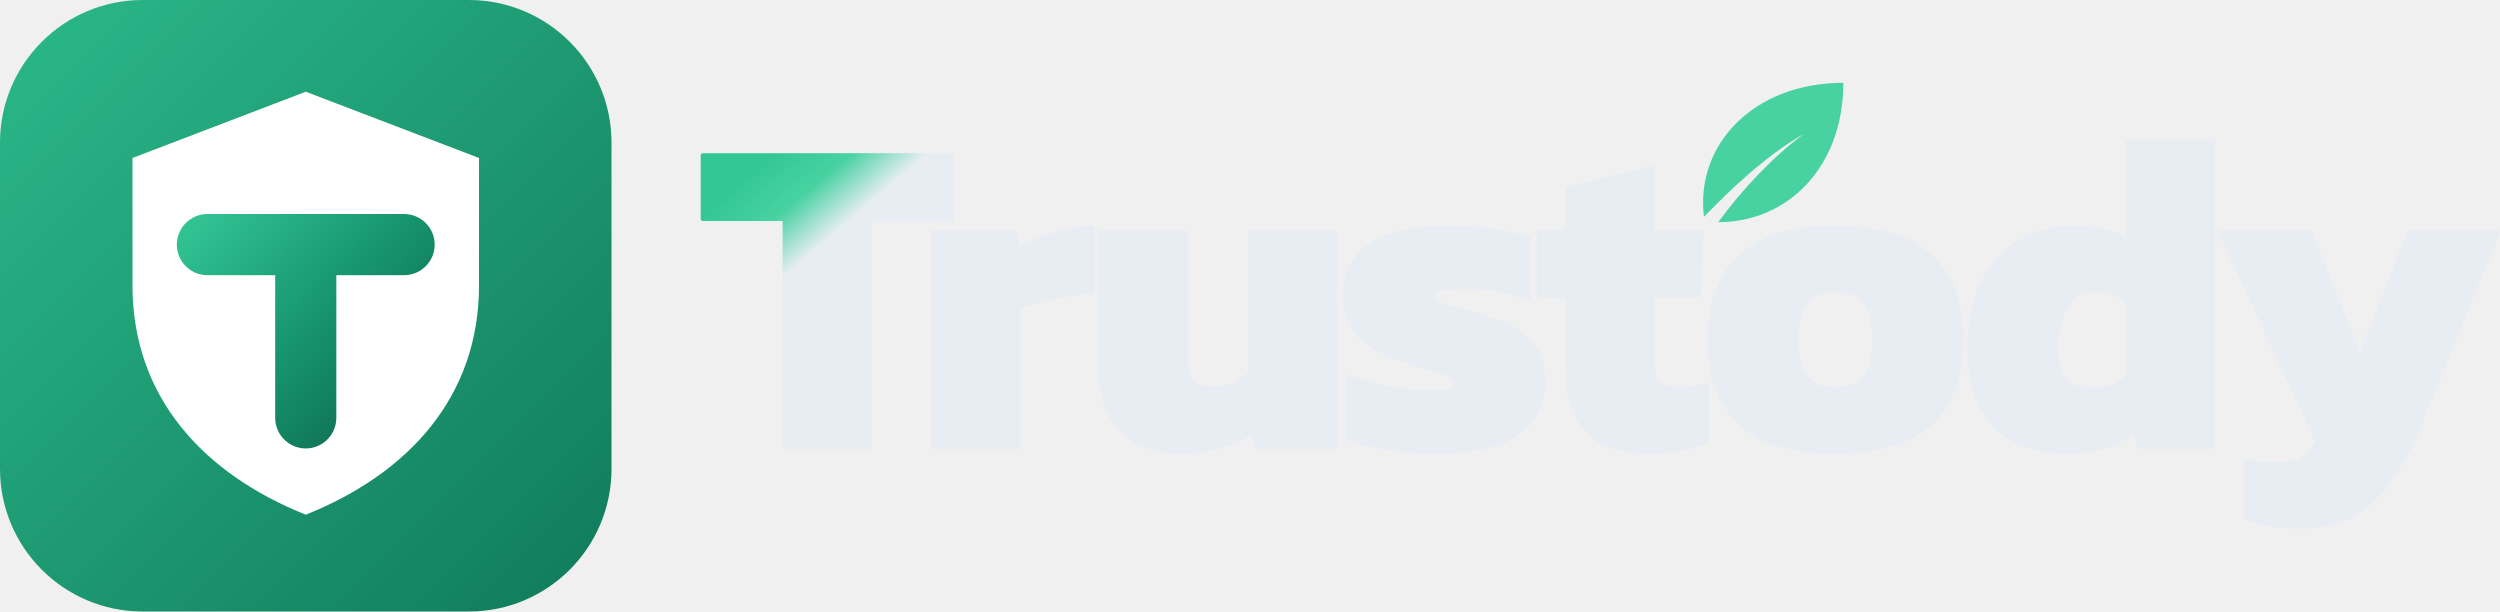
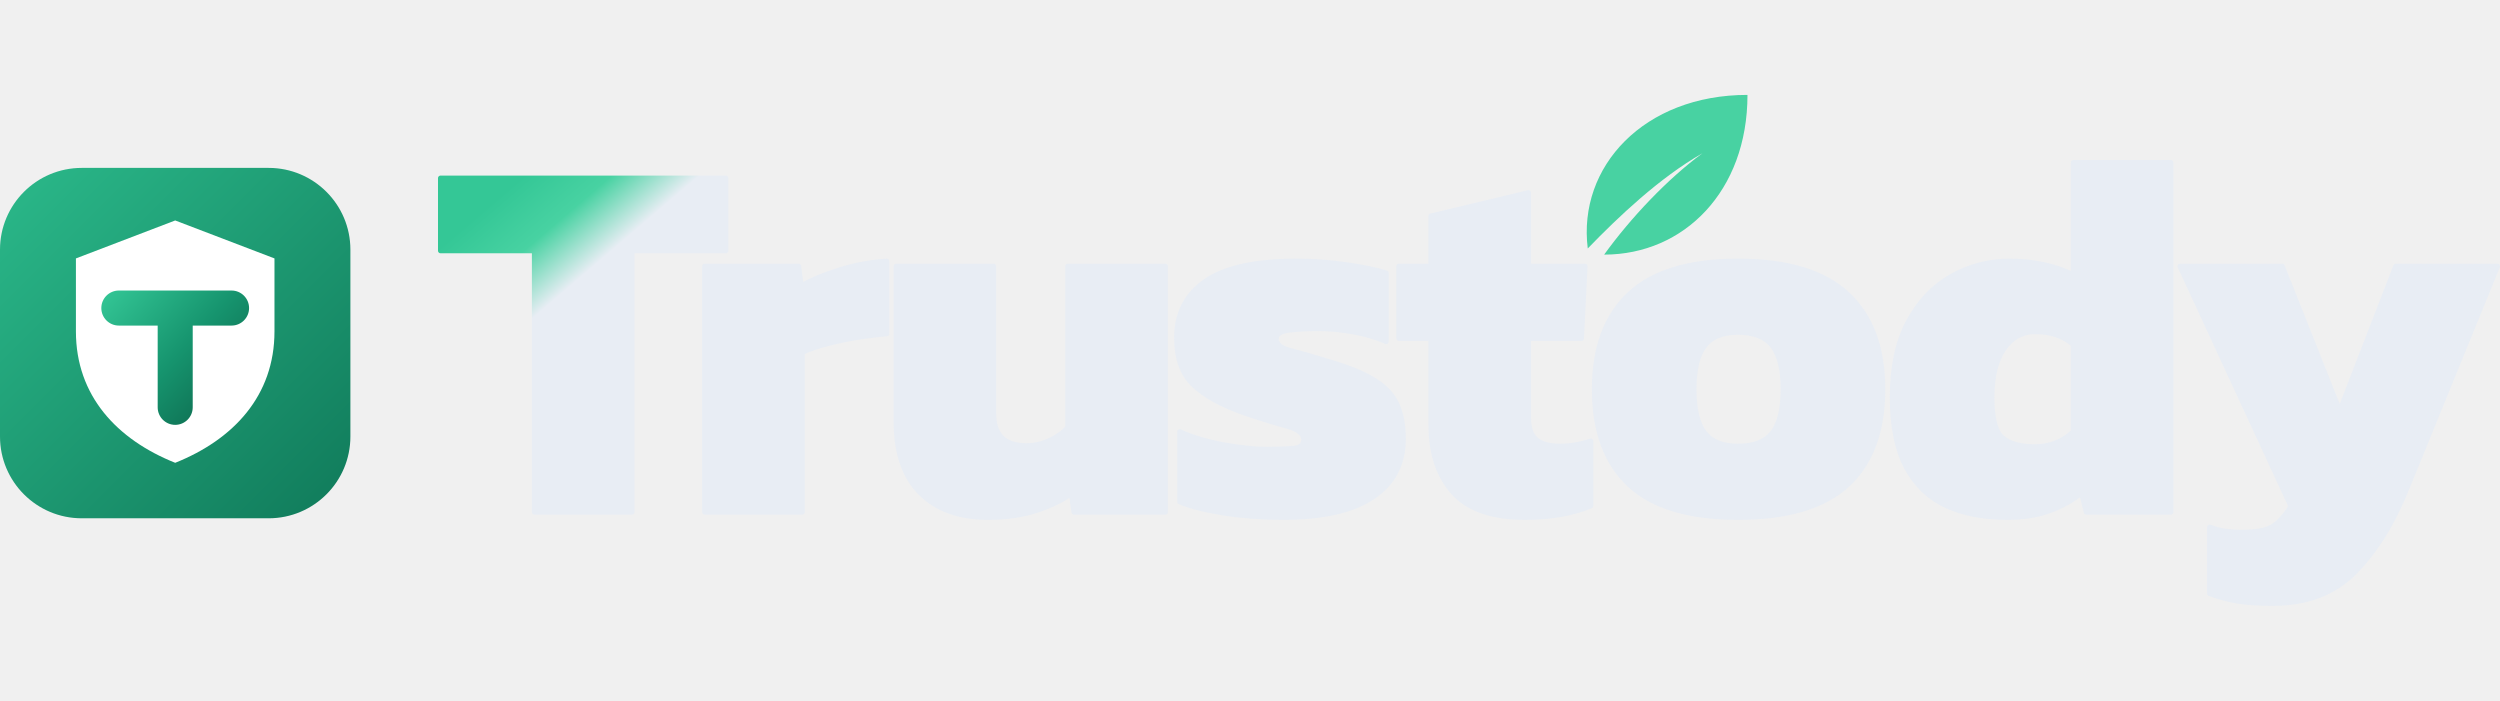
- <svg xmlns="http://www.w3.org/2000/svg" width="392.47" height="96" viewBox="0 0 392.47 96" role="img" aria-label="Trustody">
-   <svg x="0" y="0" width="96" height="96" viewBox="0 0 120 120">
+ <svg xmlns="http://www.w3.org/2000/svg" width="342.47" height="96" viewBox="0 0 342.47 96" role="img" aria-label="Trustody">
+   <svg x="0" y="23" width="48" height="48" viewBox="0 0 120 120">
    <defs>
      <linearGradient id="trustody-lockup-h-dark-icon-tile" x1="0" y1="0" x2="1" y2="1">
        <stop offset="0" stop-color="#2BB98A" />
        <stop offset="1" stop-color="#107A5A" />
      </linearGradient>
      <linearGradient id="trustody-lockup-h-dark-icon-t" gradientUnits="userSpaceOnUse" x1="35" y1="42" x2="85" y2="88">
        <stop offset="0" stop-color="#34C796" />
        <stop offset=".5" stop-color="#16946E" />
        <stop offset="1" stop-color="#0B5E45" />
      </linearGradient>
    </defs>
    <rect width="120" height="120" rx="28" fill="url(#trustody-lockup-h-dark-icon-tile)" />
    <path d="M60 18 94 31v25c0 22-14 37-34 45-20-8-34-23-34-45V31z" fill="#FFFFFF" />
    <path d="M40.7 42h38.6a6 6 0 0 1 0 12H66v28a6 6 0 0 1-12 0V54H40.7a6 6 0 0 1 0-12z" fill="url(#trustody-lockup-h-dark-icon-t)" />
  </svg>
-   <svg x="110" y="13" width="282.47" height="70" viewBox="79 105 2014 499.1">
+   <svg x="60" y="13" width="282.47" height="70" viewBox="79 105 2014 499.1">
    <defs>
      <linearGradient id="trustody-lockup-h-dark-wm-t" gradientUnits="userSpaceOnUse" x1="81" y1="186" x2="360" y2="512">
        <stop offset="0" stop-color="#34C796" />
        <stop offset=".12" stop-color="#34C796" />
        <stop offset=".25" stop-color="#48D2A2" />
        <stop offset=".38" stop-color="#E8EDF4" />
        <stop offset="1" stop-color="#E8EDF4" />
      </linearGradient>
    </defs>
    <path d="m173.2 512.5v-255.3h-91.7v-70.9h278.6v70.9h-91.7v255.3z" fill="url(#trustody-lockup-h-dark-wm-t)" stroke="url(#trustody-lockup-h-dark-wm-t)" stroke-width="5" stroke-linejoin="round" />
    <path d="M173.2 512.5m166.3 0v-240.1h91.7l2.5 19.3q14.7-8.6 37.5-15.7q22.8-7.1 46.1-8.6v70.9q-13.2 1-28.6 3.5q-15.5 2.5-29.9 6.3q-14.5 3.8-24.1 8.4v156zm276.6 5.1q-42 0-65.8-23.8q-23.8-23.8-23.8-69.9v-151.5h95.2v143.9q0 31.4 31.9 31.4q11.7 0 22.8-5.1q11.2-5.1 17.7-12.7v-157.5h95.3v240.1h-89.2l-2.5-18.2q-14.2 10.1-34.7 16.7q-20.5 6.6-46.9 6.6zm288.2 0q-30.9 0-58-4.3q-27.1-4.3-42.8-10.9v-68.4q17.8 8.1 42.3 12.7q24.6 4.5 41.8 4.5q18.2 0 27.6-1q9.4-1 9.4-8.6q0-8.6-16.7-13.2q-16.7-4.5-42.1-13.1q-32.9-11.7-49.1-27.4q-16.2-15.7-16.2-45.6q0-35.9 28.4-55.4q28.3-19.5 89.1-19.5q23.3 0 48.1 3.5q24.8 3.6 39 8.1v66.9q-15.2-6.6-33.2-9.7q-17.9-3-32.6-3q-16.2 0-28.9 1.5q-12.7 1.5-12.7 8.6q0 8.1 14.5 11.7q14.4 3.5 38.7 11.1q27.4 8.1 42.8 17.8q15.5 9.6 21.8 23.3q6.3 13.6 6.3 33.9q0 36.5-29.6 56.5q-29.6 20-87.9 20zm236.3 0q-48.1 0-69.9-24.3q-21.8-24.4-21.8-65.9v-84.6h-31.4v-70.4h31.4v-49.1l95.2-22.8v71.9h55.2l-3.5 70.4h-51.7v77.5q0 15.2 7.6 21.5q7.6 6.4 23.3 6.4q14.7 0 29.9-5.1v63.3q-26.8 11.2-64.3 11.2zm208.2 0q-71.9 0-106.1-31.9q-34.2-32-34.2-93.2q0-60.8 34.4-93q34.5-32.1 105.9-32.1q71.9 0 106.6 32.1q34.7 32.2 34.7 93q0 61.2-34.4 93.2q-34.5 31.9-106.9 31.9zm0-69.4q23.3 0 33.7-13.2q10.4-13.2 10.4-42.5q0-28.9-10.4-42.3q-10.4-13.4-33.7-13.4q-22.8 0-32.9 13.4q-10.2 13.4-10.2 42.3q0 29.3 10.2 42.5q10.1 13.2 32.9 13.2zm262.6 69.4q-33.9 0-59-11.4q-25-11.4-39-37.3q-13.9-25.8-13.9-68.8q0-44.1 15.7-73.5q15.7-29.4 42-44.3q26.4-14.9 57.3-14.9q16.7 0 33.1 3.5q16.5 3.6 28.7 10.1v-109.9h95.2v341.4h-82.6l-4.5-18.7q-14.2 11.1-31.7 17.4q-17.5 6.4-41.3 6.4zm27.4-68.9q21.8 0 37.5-14.7v-85.1q-14.2-12.7-37.5-12.7q-18.8 0-30.4 16.8q-11.7 16.7-11.7 47.6q0 30.4 10.2 39.2q10.1 8.9 31.9 8.9zm232.4 152.9q-20.3 0-34.2-2.2q-14-2.3-27.6-7.4v-64.8q8.1 3 15.4 4q7.4 1.1 15.5 1.1q20.2 0 29.6-5.1q9.4-5.1 19-20.3l-108.4-234.5h99.8l56.2 141.3l54.7-141.3h99.3l-88.7 217.3q-20.7 51.2-50.9 81.6q-30.1 30.3-79.7 30.3z" fill="#E8EDF4" stroke="#E8EDF4" stroke-width="5" stroke-linejoin="round" />
    <g transform="translate(1202 105)">
      <path d="M0 150C-10 70 55 0 156 0C156 94 94 156 16 156C42 120 78 82 112 57C70 81 30 119 0 150Z" fill="#48D2A2" />
    </g>
  </svg>
</svg>
